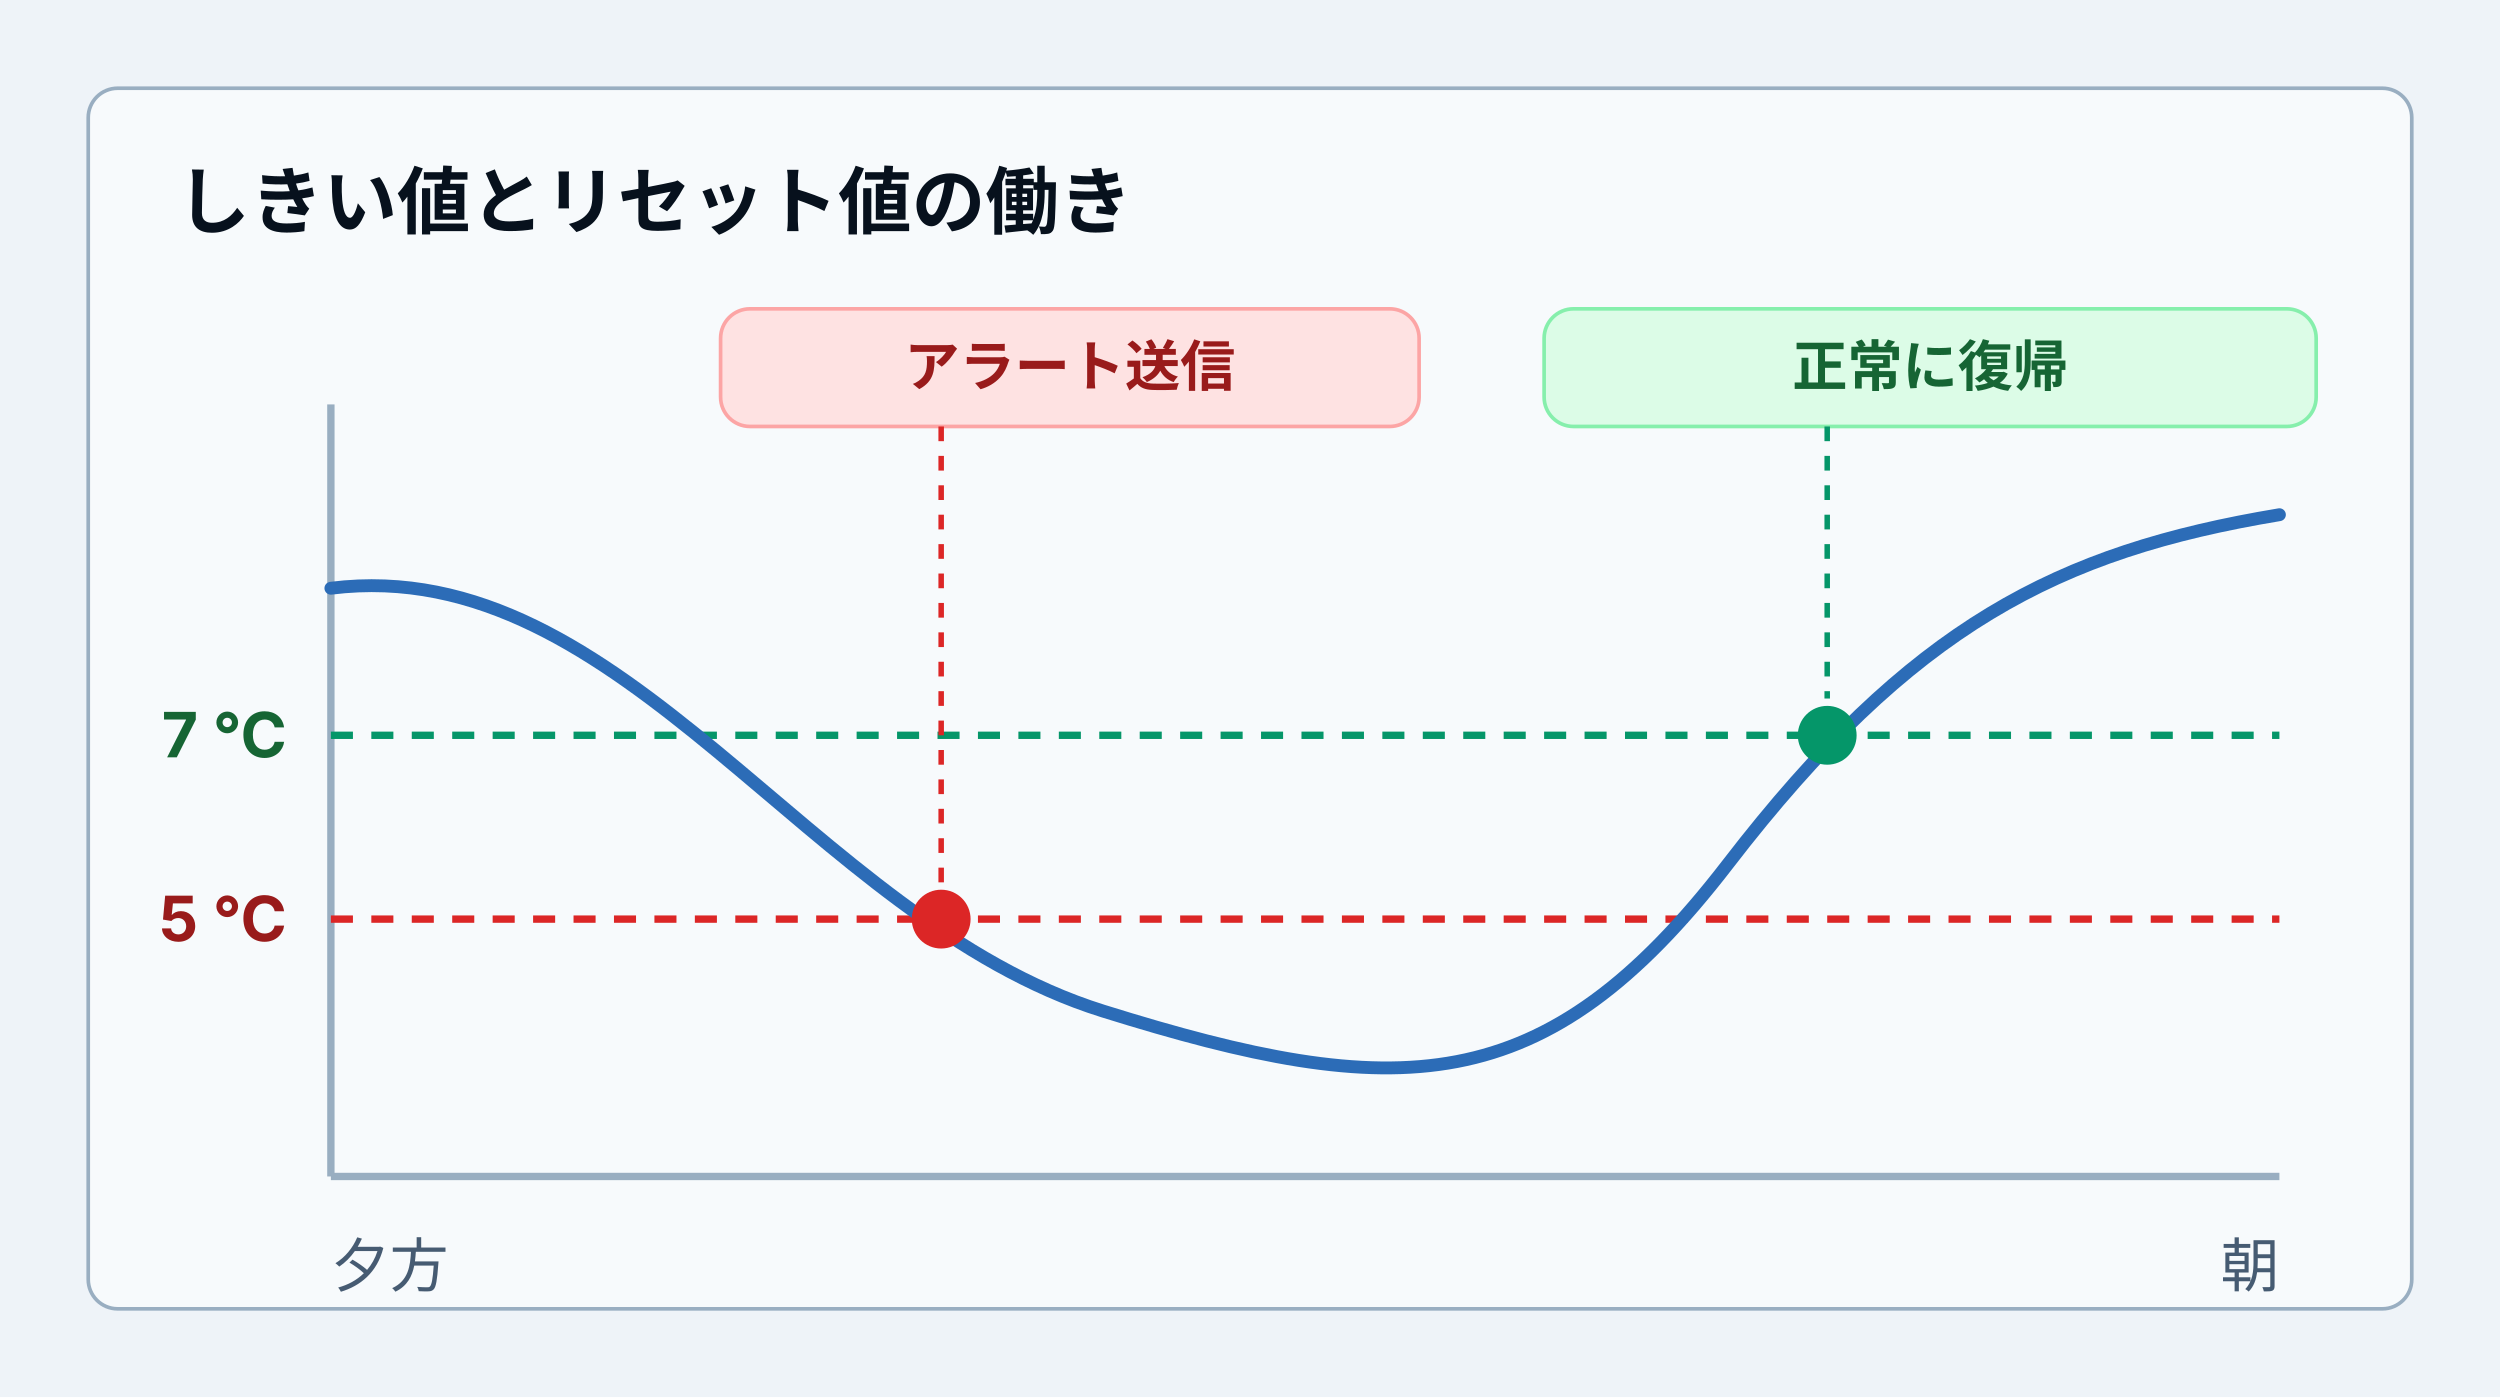
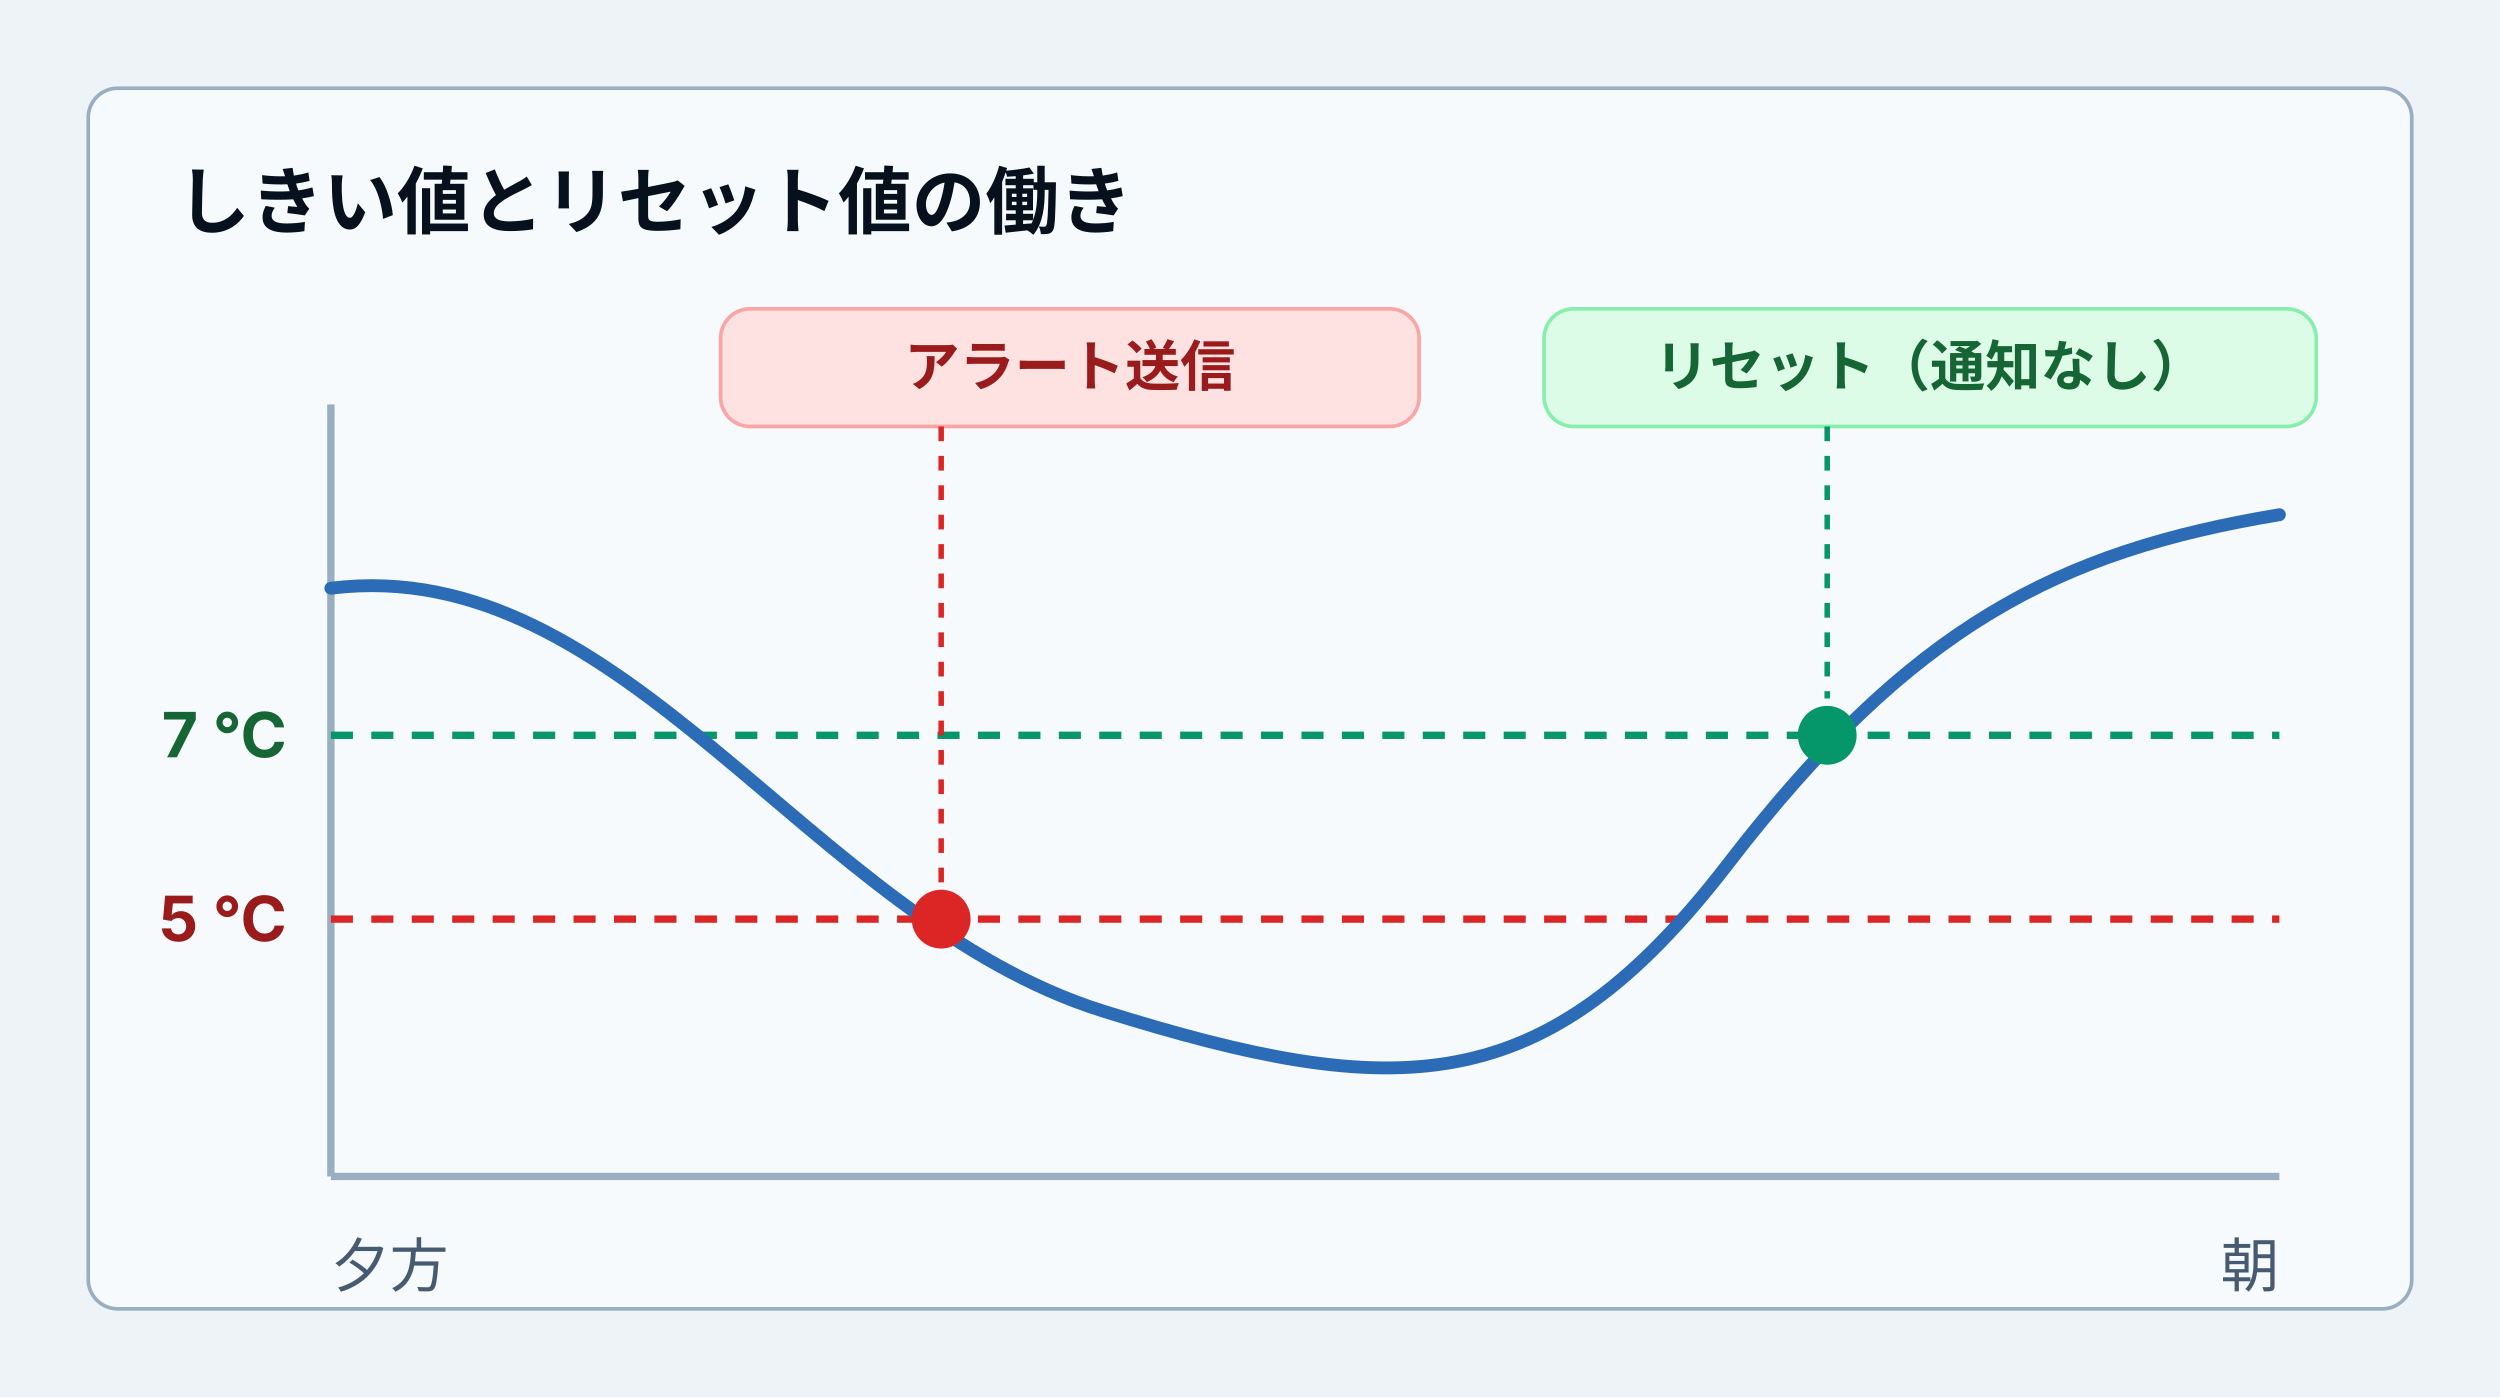
<svg xmlns="http://www.w3.org/2000/svg" viewBox="0 0 680 380" width="680" height="380" role="img" aria-label="温度のグラフ。5 °Cを下回った時点でアラートが送られ、7 °Cまで戻った時点でルールがリセットされる">
  <defs>
    <linearGradient id="primary" x1="0" y1="0" x2="0" y2="1">
      <stop offset="0" stop-color="#40546b" />
      <stop offset="1" stop-color="#2d3d4f" />
    </linearGradient>
    <linearGradient id="secondary" x1="0" y1="0" x2="0" y2="1">
      <stop offset="0" stop-color="#f8fbfd" />
      <stop offset="1" stop-color="#edf3f8" />
    </linearGradient>
  </defs>
  <rect width="680" height="380" fill="#eef3f8" />
  <rect x="24" y="24" width="632" height="332" rx="8" fill="#f7fafc" stroke="#99aec1" />
  <text x="48" y="62" font-family="Inter, 'Inter Variable', system-ui, -apple-system, 'Noto Sans JP', sans-serif" font-size="20" font-weight="600" fill="#07111d" text-anchor="start">しきい値とリセット値の働き</text>
  <line x1="90" y1="320" x2="620" y2="320" stroke="#99aec1" stroke-width="2" />
  <line x1="90" y1="110" x2="90" y2="320" stroke="#99aec1" stroke-width="2" />
  <line x1="90" y1="250" x2="620" y2="250" stroke="#dc2626" stroke-width="2" stroke-dasharray="6 5" />
  <text x="78" y="256" font-family="Inter, 'Inter Variable', system-ui, -apple-system, 'Noto Sans JP', sans-serif" font-size="17" font-weight="700" fill="#991b1b" text-anchor="end">5 °C</text>
  <line x1="90" y1="200" x2="620" y2="200" stroke="#059669" stroke-width="2" stroke-dasharray="6 5" />
  <text x="78" y="206" font-family="Inter, 'Inter Variable', system-ui, -apple-system, 'Noto Sans JP', sans-serif" font-size="17" font-weight="700" fill="#166534" text-anchor="end">7 °C</text>
  <path d="M90 160 C 170 150, 220 250, 300 275 S 420 300, 470 235 S 560 150, 620 140" fill="none" stroke="#2c6cb7" stroke-width="3.5" stroke-linecap="round" />
  <circle cx="256" cy="250" r="8" fill="#dc2626" />
  <circle cx="497" cy="200" r="8" fill="#059669" />
  <rect x="196" y="84" width="190" height="32" rx="8" fill="#fee2e2" stroke="#fca5a5" />
  <text x="291" y="105" font-family="Inter, 'Inter Variable', system-ui, -apple-system, 'Noto Sans JP', sans-serif" font-size="15" font-weight="600" fill="#991b1b" text-anchor="middle">アラート送信</text>
  <line x1="256" y1="116" x2="256" y2="240" stroke="#dc2626" stroke-width="1.5" stroke-dasharray="4 4" />
  <rect x="420" y="84" width="210" height="32" rx="8" fill="#dcfce7" stroke="#86efac" />
-   <text x="525" y="105" font-family="Inter, 'Inter Variable', system-ui, -apple-system, 'Noto Sans JP', sans-serif" font-size="15" font-weight="600" fill="#166534" text-anchor="middle">正常に復帰</text>
+   <text x="525" y="105" font-family="Inter, 'Inter Variable', system-ui, -apple-system, 'Noto Sans JP', sans-serif" font-size="15" font-weight="600" fill="#166534" text-anchor="middle">リセット（通知なし）</text>
  <line x1="497" y1="116" x2="497" y2="190" stroke="#059669" stroke-width="1.5" stroke-dasharray="4 4" />
  <text x="90" y="350" font-family="Inter, 'Inter Variable', system-ui, -apple-system, 'Noto Sans JP', sans-serif" font-size="16" font-weight="400" fill="#465b72" text-anchor="start">夕方</text>
  <text x="620" y="350" font-family="Inter, 'Inter Variable', system-ui, -apple-system, 'Noto Sans JP', sans-serif" font-size="16" font-weight="400" fill="#465b72" text-anchor="end">朝</text>
</svg>
